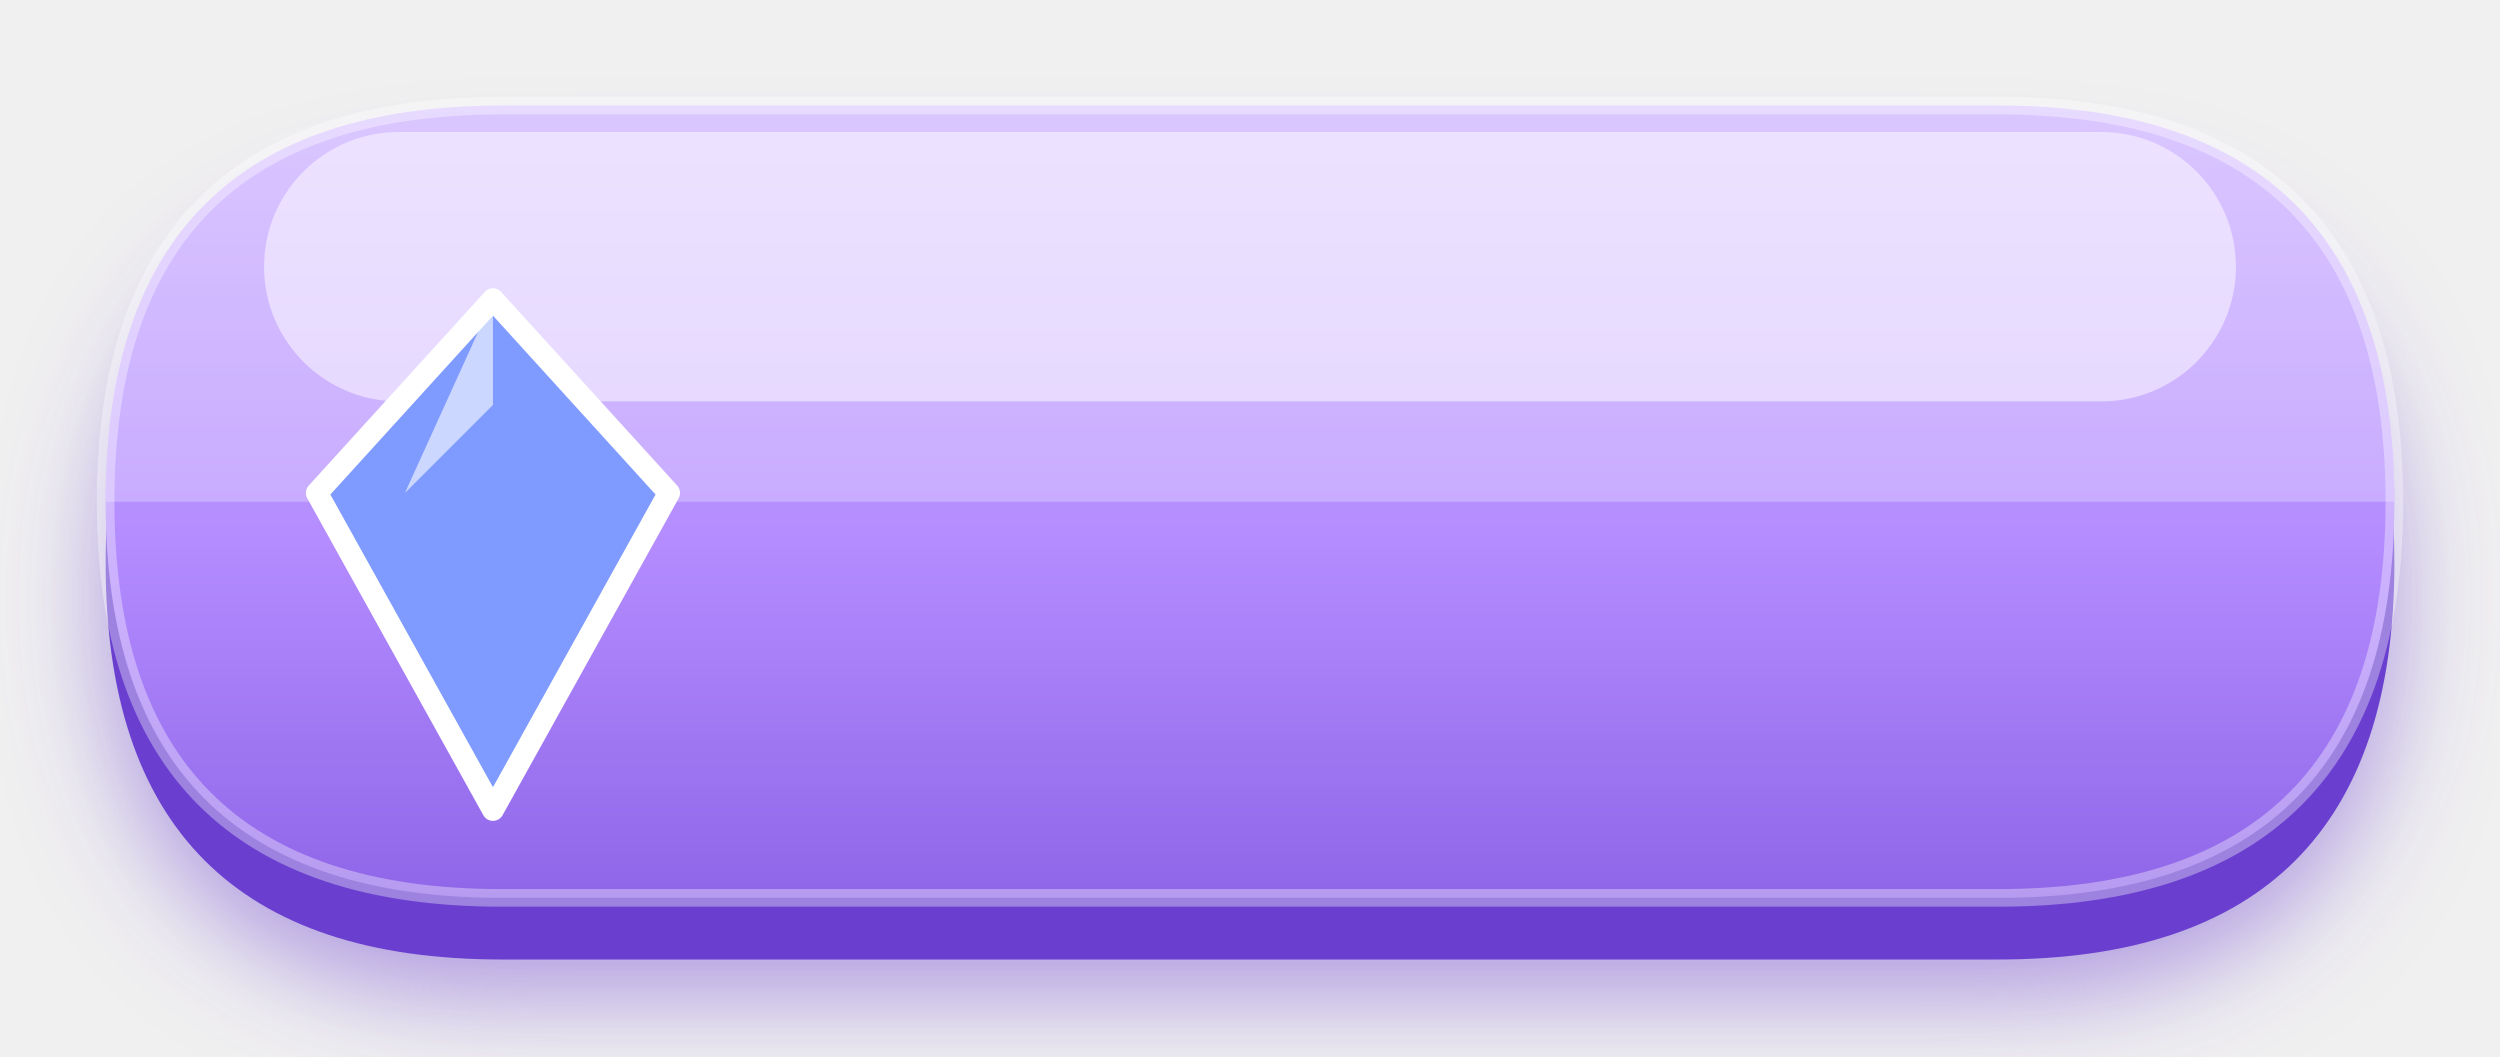
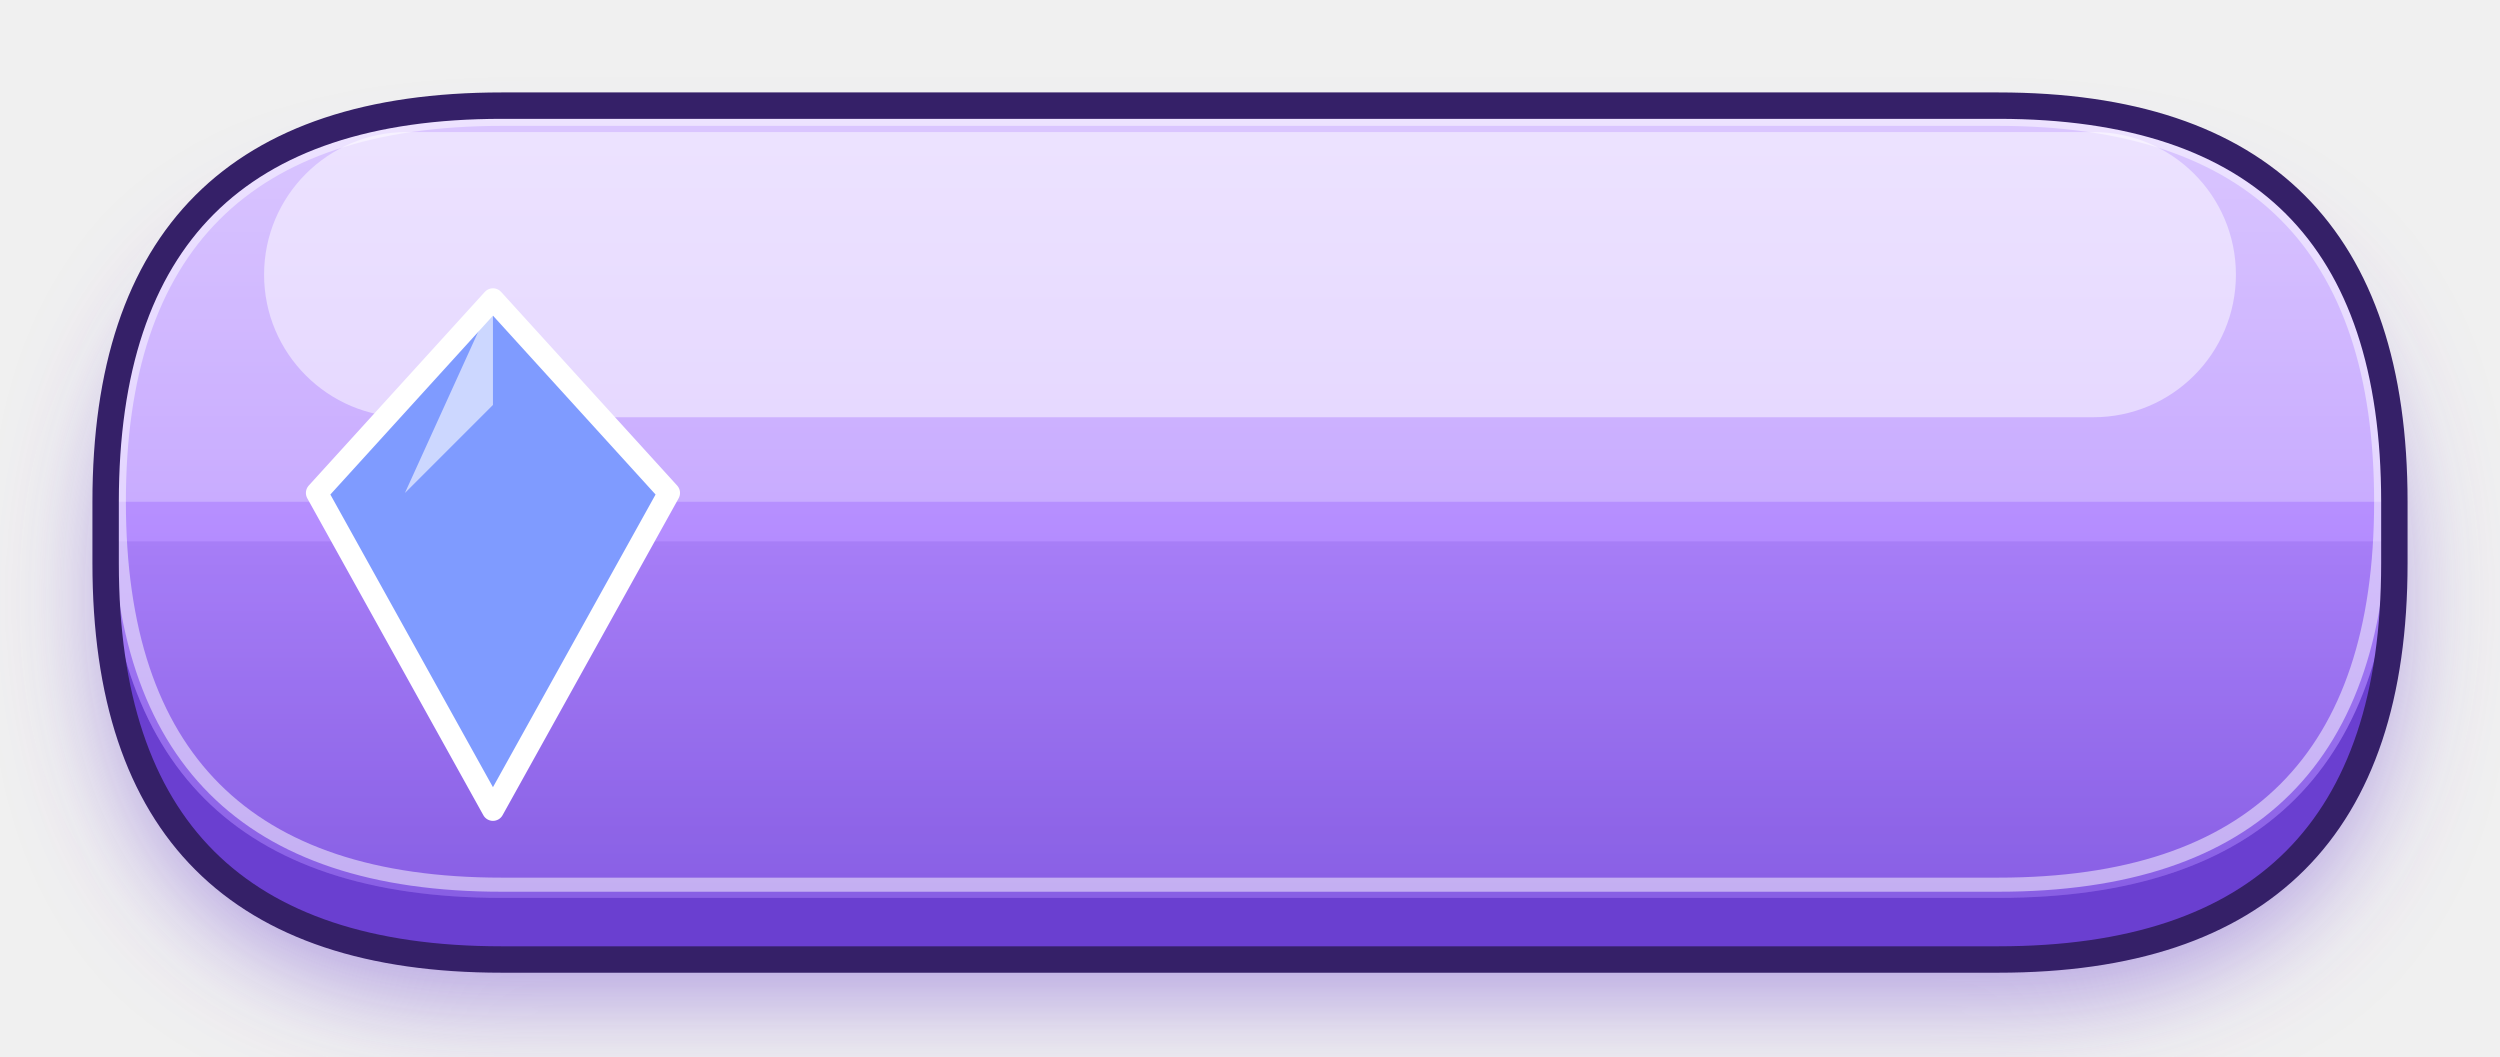
<svg xmlns="http://www.w3.org/2000/svg" viewBox="-12 -12 284 120" width="284" height="120">
  <defs>
    <filter id="sh" x="-30%" y="-40%" width="160%" height="200%">
      <feGaussianBlur stdDeviation="6" />
    </filter>
    <filter id="gs" x="-20%" y="-20%" width="140%" height="140%">
      <feGaussianBlur stdDeviation="2" />
    </filter>
    <filter id="glow" x="-50%" y="-50%" width="200%" height="200%">
      <feGaussianBlur stdDeviation="4" />
    </filter>
    <filter id="grain">
      <feTurbulence type="fractalNoise" baseFrequency="1.1" numOctaves="2" />
      <feColorMatrix values="0 0 0 0 0  0 0 0 0 0  0 0 0 0 0  0 0 0 .7 0" />
    </filter>
  </defs>
  <defs>
    <linearGradient id="f122" x1="0" y1="0" x2="0" y2="1">
      <stop offset="0" stop-color="#ceb4ff" />
      <stop offset=".55" stop-color="#b48cff" />
      <stop offset="1" stop-color="#8f66e8" />
    </linearGradient>
    <clipPath id="c122">
      <path d="M45.0 0 H215.0 Q260 0 260 45.0 V45.0 Q260 90 215.0 90 H45.0 Q0 90 0 45.0 V45.0 Q0 0 45.0 0 Z" />
    </clipPath>
  </defs>
  <path d="M45.0 7 H215.0 Q260 7 260 52.0 V52.0 Q260 97 215.0 97 H45.0 Q0 97 0 52.0 V52.0 Q0 7 45.0 7 Z" fill="#6a3fd0" opacity=".5" filter="url(#sh)" transform="translate(0 4)" />
  <path d="M45.0 7 H215.0 Q260 7 260 52.0 V52.0 Q260 97 215.0 97 H45.0 Q0 97 0 52.0 V52.0 Q0 7 45.0 7 Z" fill="#6a3fd0" />
  <path d="M45.0 0 H215.0 Q260 0 260 45.0 V45.0 Q260 90 215.0 90 H45.0 Q0 90 0 45.0 V45.0 Q0 0 45.0 0 Z" fill="url(#f122)" />
  <g clip-path="url(#c122)">
    <rect x="0" y="0" width="260" height="45.0" fill="#fff" opacity=".25" />
-     <rect x="18.0" y="3" width="224.0" height="30.6" rx="15.3" fill="#fff" opacity="0.5" />
+     <rect x="0" y="49.5" width="260" height="40.5" fill="#6a3fd0" opacity=".18" />
+     <rect x="18.0" y="3" width="224.0" height="32.4" rx="16.2" fill="#fff" opacity="0.5" />
  </g>
-   <path d="M45.0 0 H215.0 Q260 0 260 45.0 V45.0 Q260 90 215.0 90 H45.0 Q0 90 0 45.0 V45.0 Q0 0 45.0 0 Z" fill="none" stroke="#fff" stroke-opacity=".35" stroke-width="2" />
+   <path d="M45.0 1.5 H215.0 Q258.5 1.5 258.5 45.0 V45.0 Q258.5 88.5 215.0 88.5 H45.0 Q1.5 88.5 1.5 45.0 V45.0 Q1.5 1.5 45.0 1.5 Z" fill="none" stroke="#fff" stroke-opacity=".5" stroke-width="1.6" />
+   <path d="M45.0 0 H215.0 Q260 0 260 45.0 V52.0 Q260 97 215.0 97 H45.0 Q0 97 0 52.0 V45.0 Q0 0 45.0 0 Z" fill="none" stroke="#352068" stroke-width="3" />
  <path d="M44 22 L64 44 L44 80 L24 44 Z" fill="#7f9bff" stroke="#fff" stroke-width="2.5" stroke-linejoin="round" />
  <path d="M44 22 L34 44 L44 34 Z" fill="#fff" opacity=".6" />
</svg>
